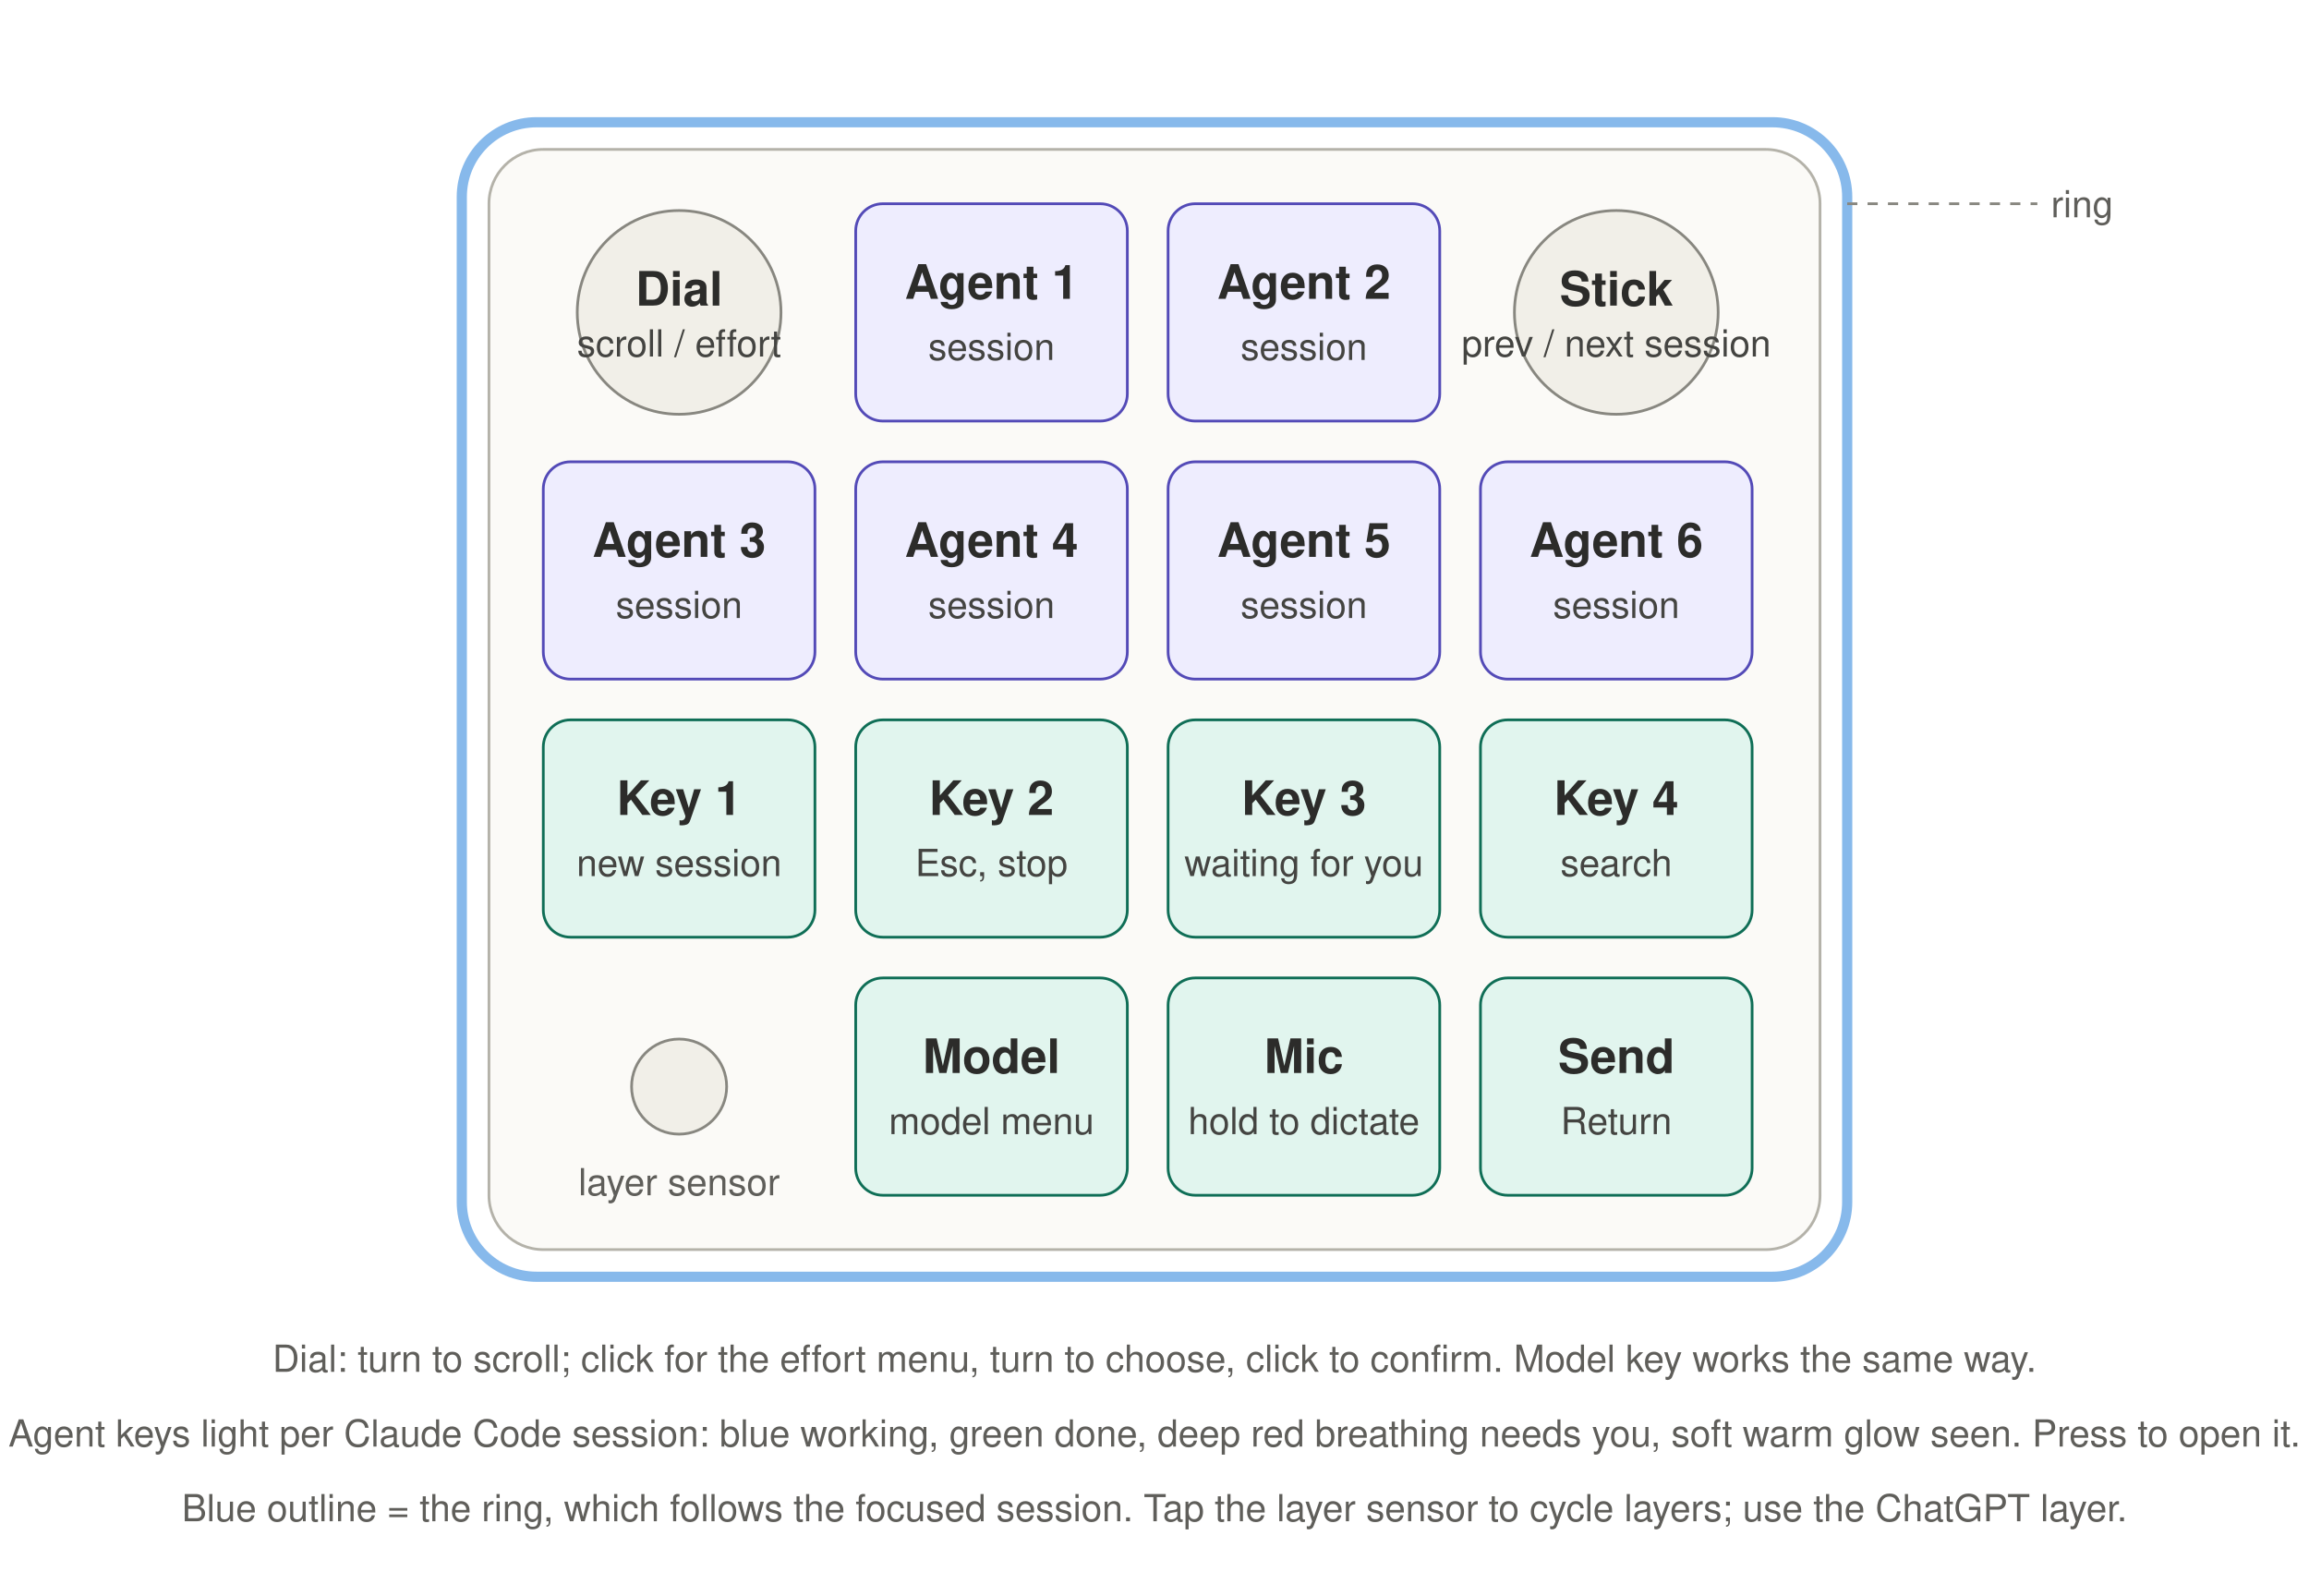
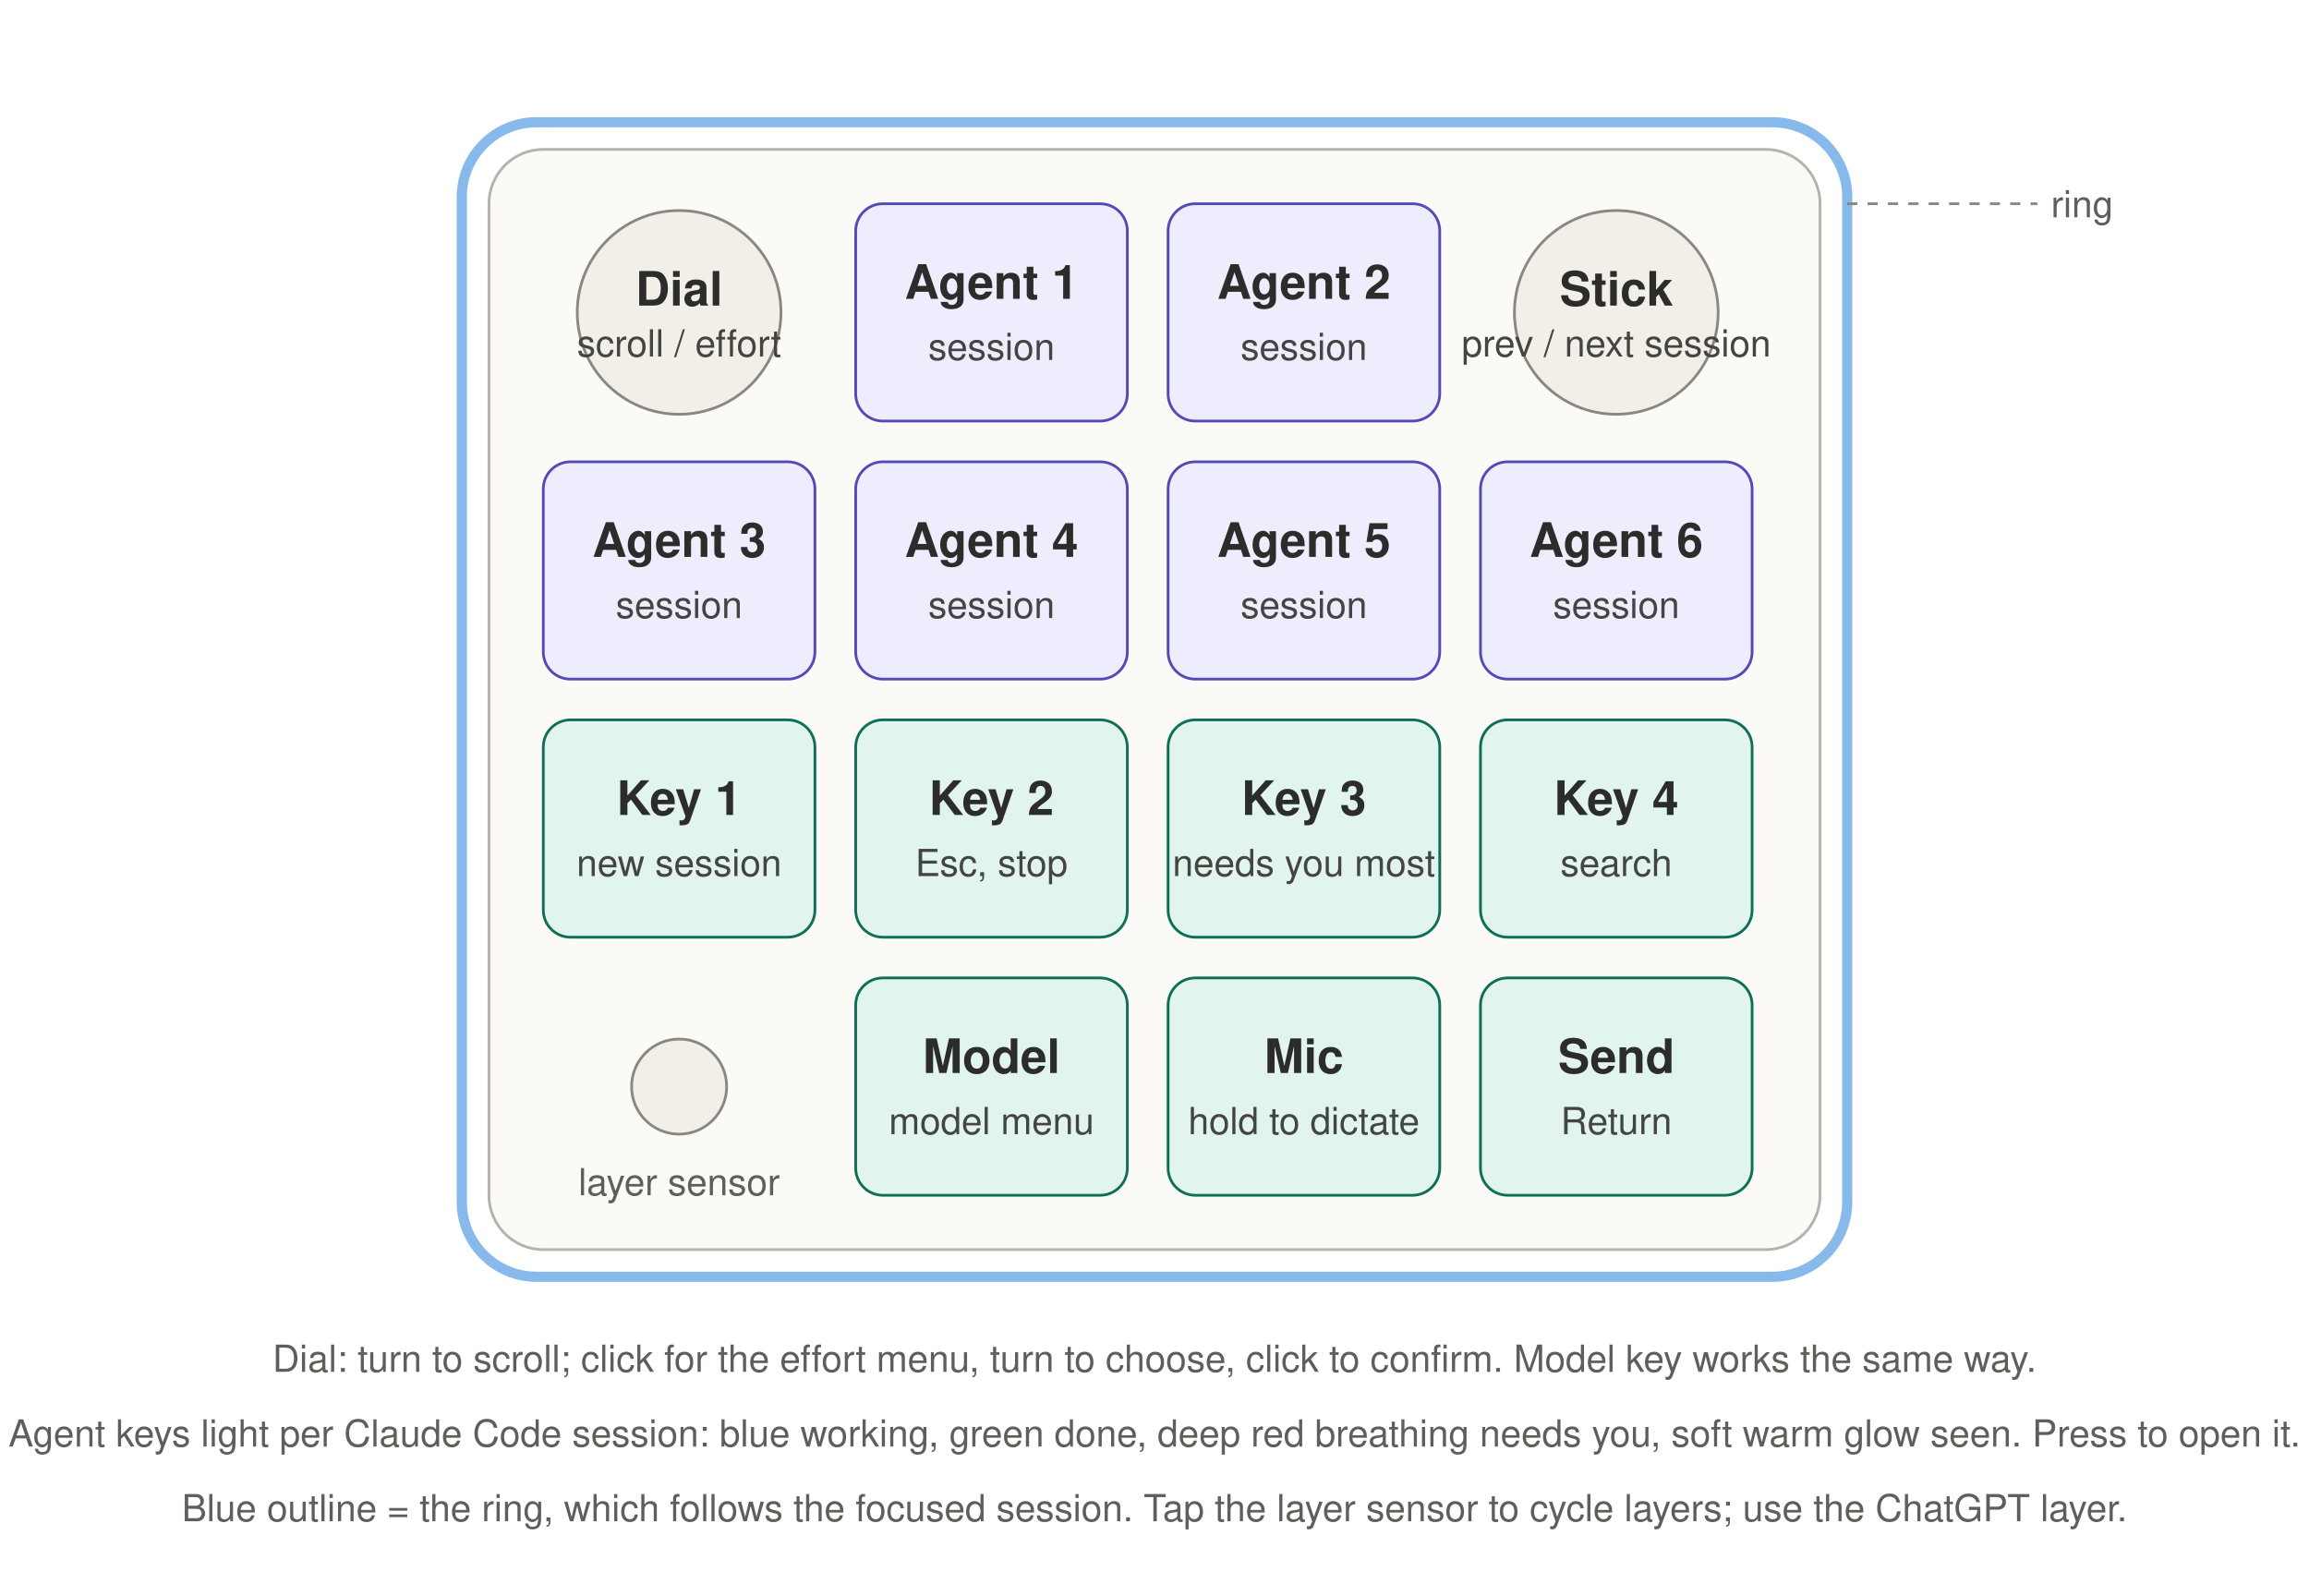
<svg xmlns="http://www.w3.org/2000/svg" width="680" height="470" viewBox="0 0 680 470" font-family="-apple-system, Helvetica, Arial, sans-serif" font-size="12">
  <style>
    .k { fill: #f1efe8; stroke: #888780; stroke-width: 0.8; }
    .agent { fill: #eeedfe; stroke: #534ab7; }
    .cmd { fill: #e1f5ee; stroke: #0f6e56; }
    .t { font-size: 14px; font-weight: 600; fill: #2c2c2a; }
    .s { font-size: 11px; fill: #444441; }
    .n { font-size: 11px; fill: #5f5e5a; }
  </style>
  <rect x="136" y="36" width="408" height="340" rx="22" fill="none" stroke="#378add" stroke-width="3" opacity="0.6" />
  <rect x="144" y="44" width="392" height="324" rx="16" fill="#fbfaf7" stroke="#b4b2a9" stroke-width="0.8" />
  <circle class="k" cx="200" cy="92" r="30" />
  <text class="t" x="200" y="90" text-anchor="middle">Dial</text>
  <text class="s" x="200" y="105" text-anchor="middle">scroll / effort</text>
  <rect class="k agent" x="252" y="60" width="80" height="64" rx="8" />
  <text class="t" x="292" y="88" text-anchor="middle">Agent 1</text>
  <text class="s" x="292" y="106" text-anchor="middle">session</text>
  <rect class="k agent" x="344" y="60" width="80" height="64" rx="8" />
  <text class="t" x="384" y="88" text-anchor="middle">Agent 2</text>
  <text class="s" x="384" y="106" text-anchor="middle">session</text>
  <circle class="k" cx="476" cy="92" r="30" />
  <text class="t" x="476" y="90" text-anchor="middle">Stick</text>
  <text class="s" x="476" y="105" text-anchor="middle">prev / next session</text>
  <rect class="k agent" x="160" y="136" width="80" height="64" rx="8" />
  <text class="t" x="200" y="164" text-anchor="middle">Agent 3</text>
  <text class="s" x="200" y="182" text-anchor="middle">session</text>
  <rect class="k agent" x="252" y="136" width="80" height="64" rx="8" />
  <text class="t" x="292" y="164" text-anchor="middle">Agent 4</text>
  <text class="s" x="292" y="182" text-anchor="middle">session</text>
  <rect class="k agent" x="344" y="136" width="80" height="64" rx="8" />
  <text class="t" x="384" y="164" text-anchor="middle">Agent 5</text>
  <text class="s" x="384" y="182" text-anchor="middle">session</text>
  <rect class="k agent" x="436" y="136" width="80" height="64" rx="8" />
  <text class="t" x="476" y="164" text-anchor="middle">Agent 6</text>
  <text class="s" x="476" y="182" text-anchor="middle">session</text>
  <rect class="k cmd" x="160" y="212" width="80" height="64" rx="8" />
  <text class="t" x="200" y="240" text-anchor="middle">Key 1</text>
  <text class="s" x="200" y="258" text-anchor="middle">new session</text>
  <rect class="k cmd" x="252" y="212" width="80" height="64" rx="8" />
  <text class="t" x="292" y="240" text-anchor="middle">Key 2</text>
  <text class="s" x="292" y="258" text-anchor="middle">Esc, stop</text>
  <rect class="k cmd" x="344" y="212" width="80" height="64" rx="8" />
  <text class="t" x="384" y="240" text-anchor="middle">Key 3</text>
-   <text class="s" x="384" y="258" text-anchor="middle">waiting for you</text>
+   <text class="s" x="384" y="258" text-anchor="middle">needs you most</text>
  <rect class="k cmd" x="436" y="212" width="80" height="64" rx="8" />
  <text class="t" x="476" y="240" text-anchor="middle">Key 4</text>
  <text class="s" x="476" y="258" text-anchor="middle">search</text>
  <circle class="k" cx="200" cy="320" r="14" />
  <text class="n" x="200" y="352" text-anchor="middle">layer sensor</text>
  <rect class="k cmd" x="252" y="288" width="80" height="64" rx="8" />
  <text class="t" x="292" y="316" text-anchor="middle">Model</text>
  <text class="s" x="292" y="334" text-anchor="middle">model menu</text>
  <rect class="k cmd" x="344" y="288" width="80" height="64" rx="8" />
  <text class="t" x="384" y="316" text-anchor="middle">Mic</text>
  <text class="s" x="384" y="334" text-anchor="middle">hold to dictate</text>
  <rect class="k cmd" x="436" y="288" width="80" height="64" rx="8" />
  <text class="t" x="476" y="316" text-anchor="middle">Send</text>
  <text class="s" x="476" y="334" text-anchor="middle">Return</text>
  <line x1="544" y1="60" x2="600" y2="60" stroke="#888780" stroke-width="0.8" stroke-dasharray="3 3" />
  <text class="n" x="604" y="64">ring</text>
  <text class="n" x="340" y="404" text-anchor="middle">Dial: turn to scroll; click for the effort menu, turn to choose, click to confirm. Model key works the same way.</text>
  <text class="n" x="340" y="426" text-anchor="middle">Agent keys light per Claude Code session: blue working, green done, deep red breathing needs you, soft warm glow seen. Press to open it.</text>
  <text class="n" x="340" y="448" text-anchor="middle">Blue outline = the ring, which follows the focused session. Tap the layer sensor to cycle layers; use the ChatGPT layer.</text>
</svg>
